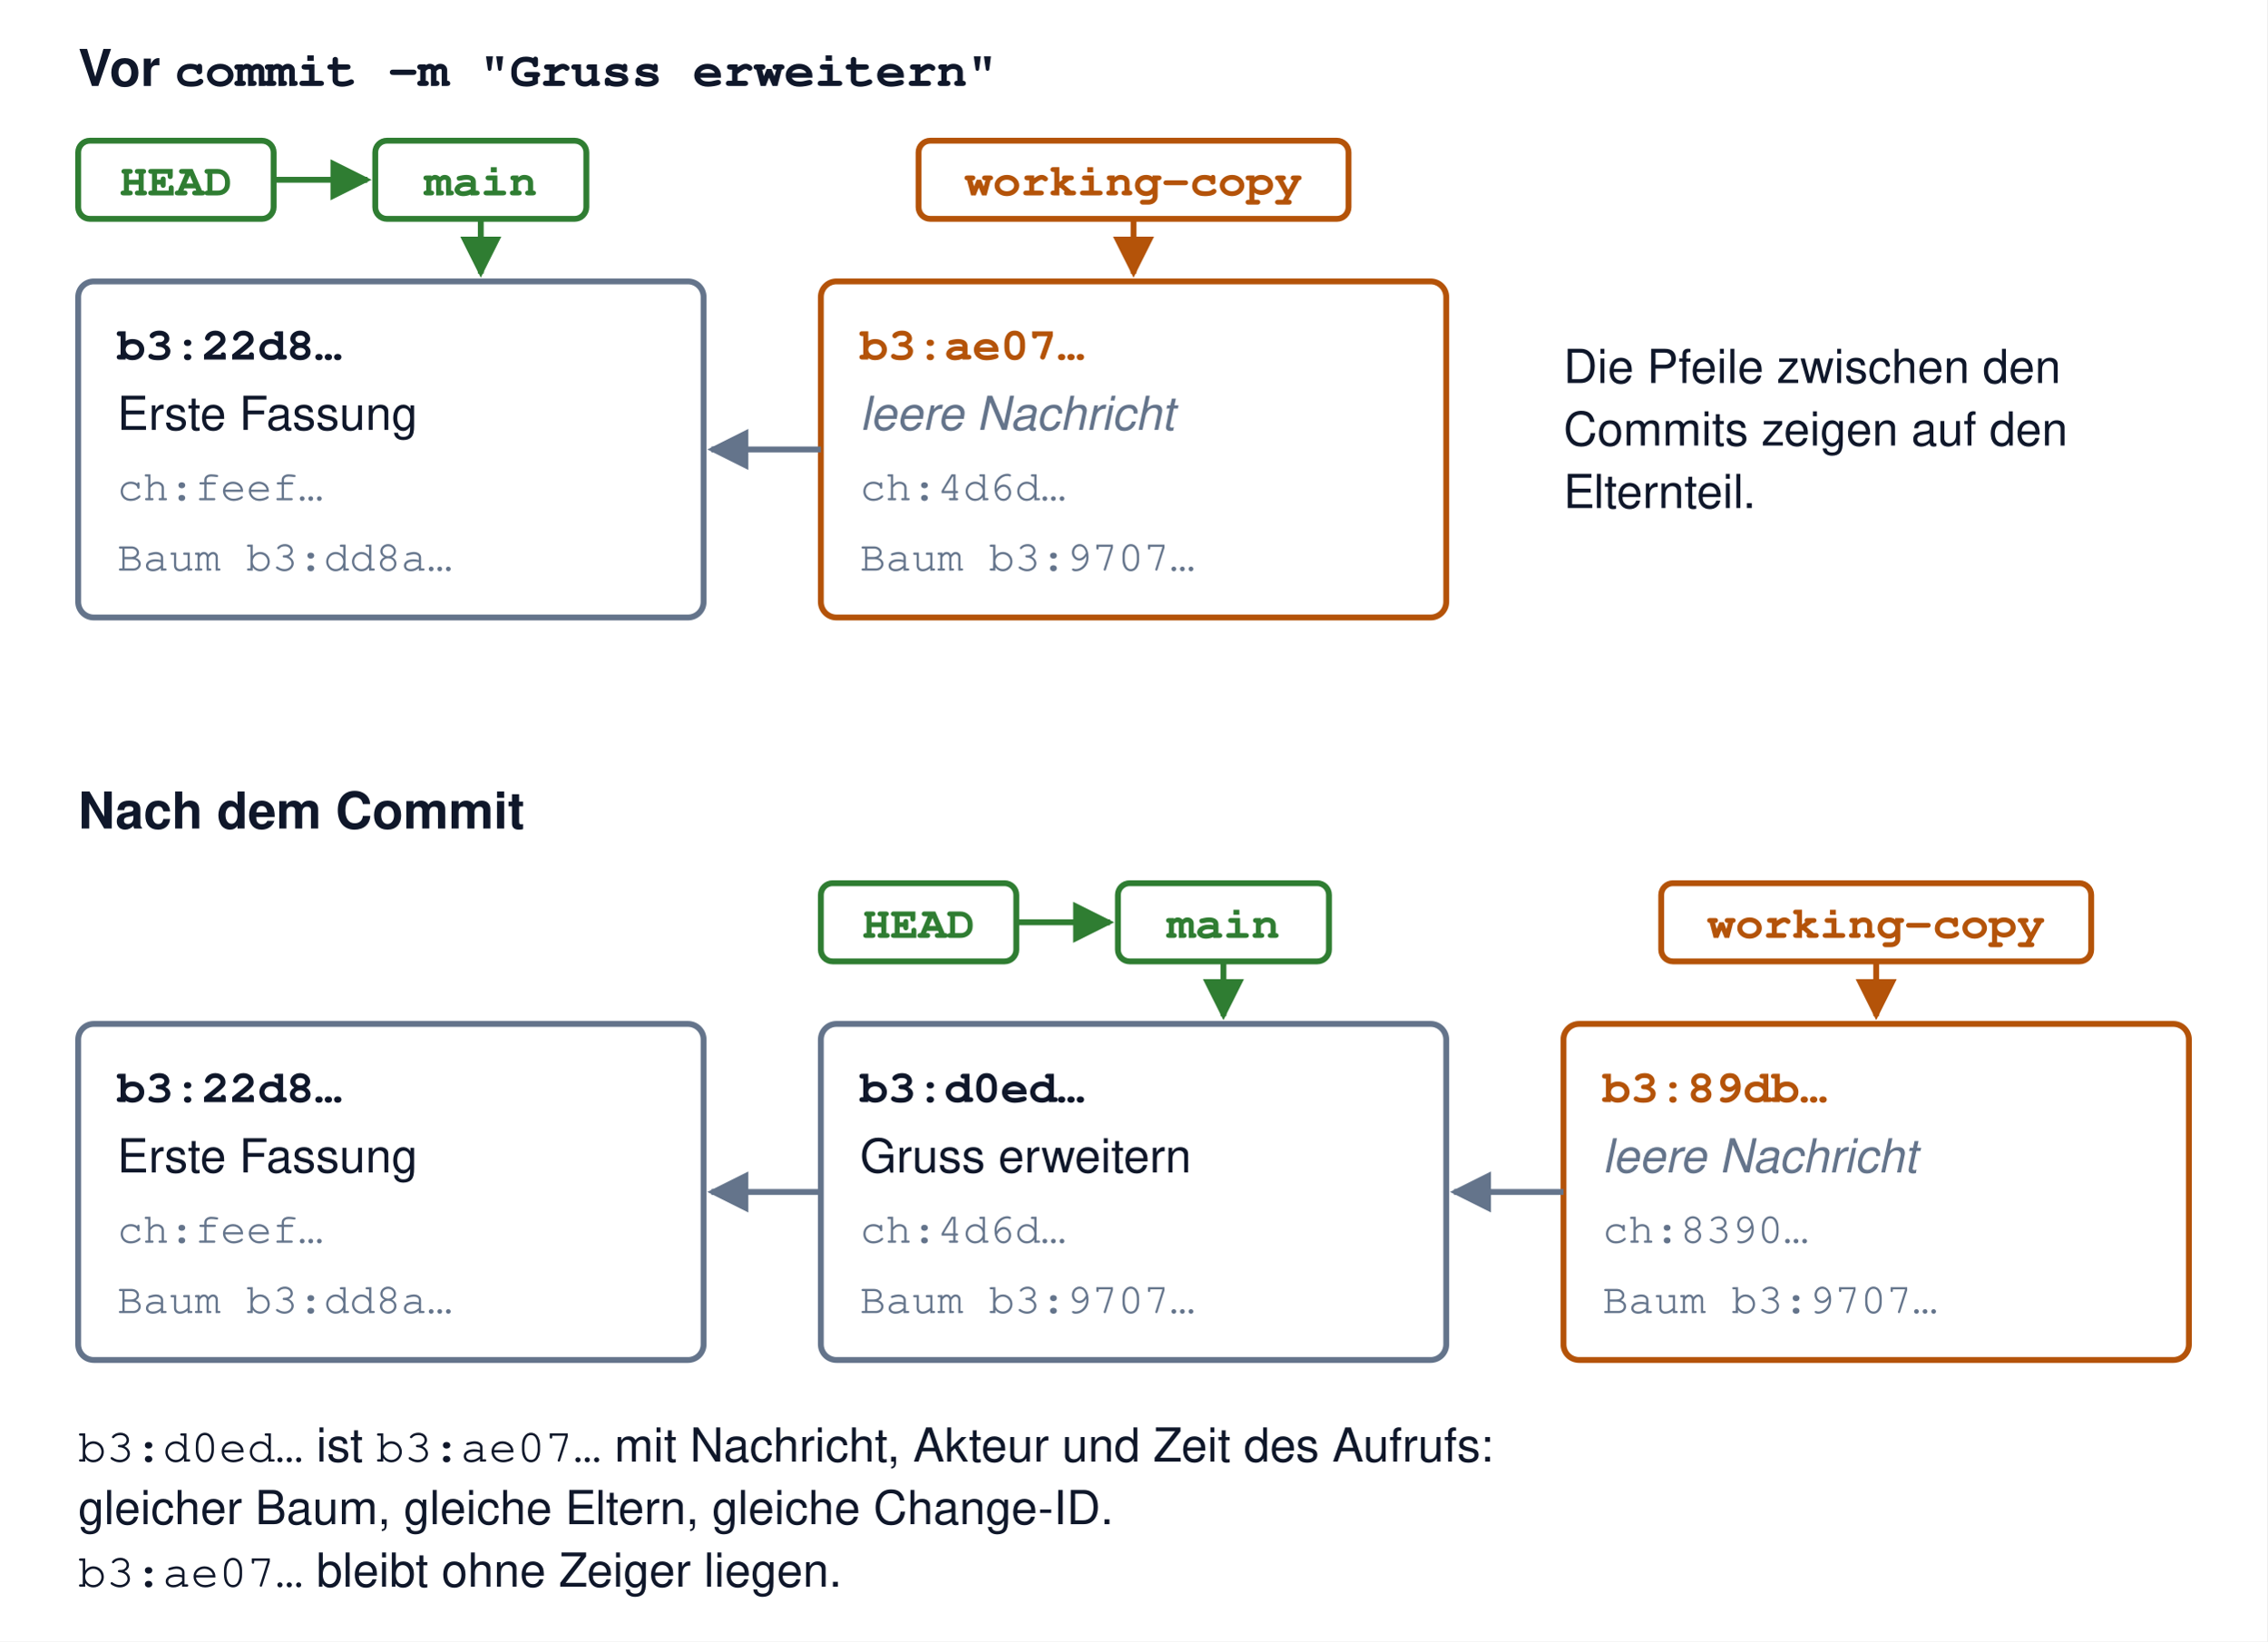
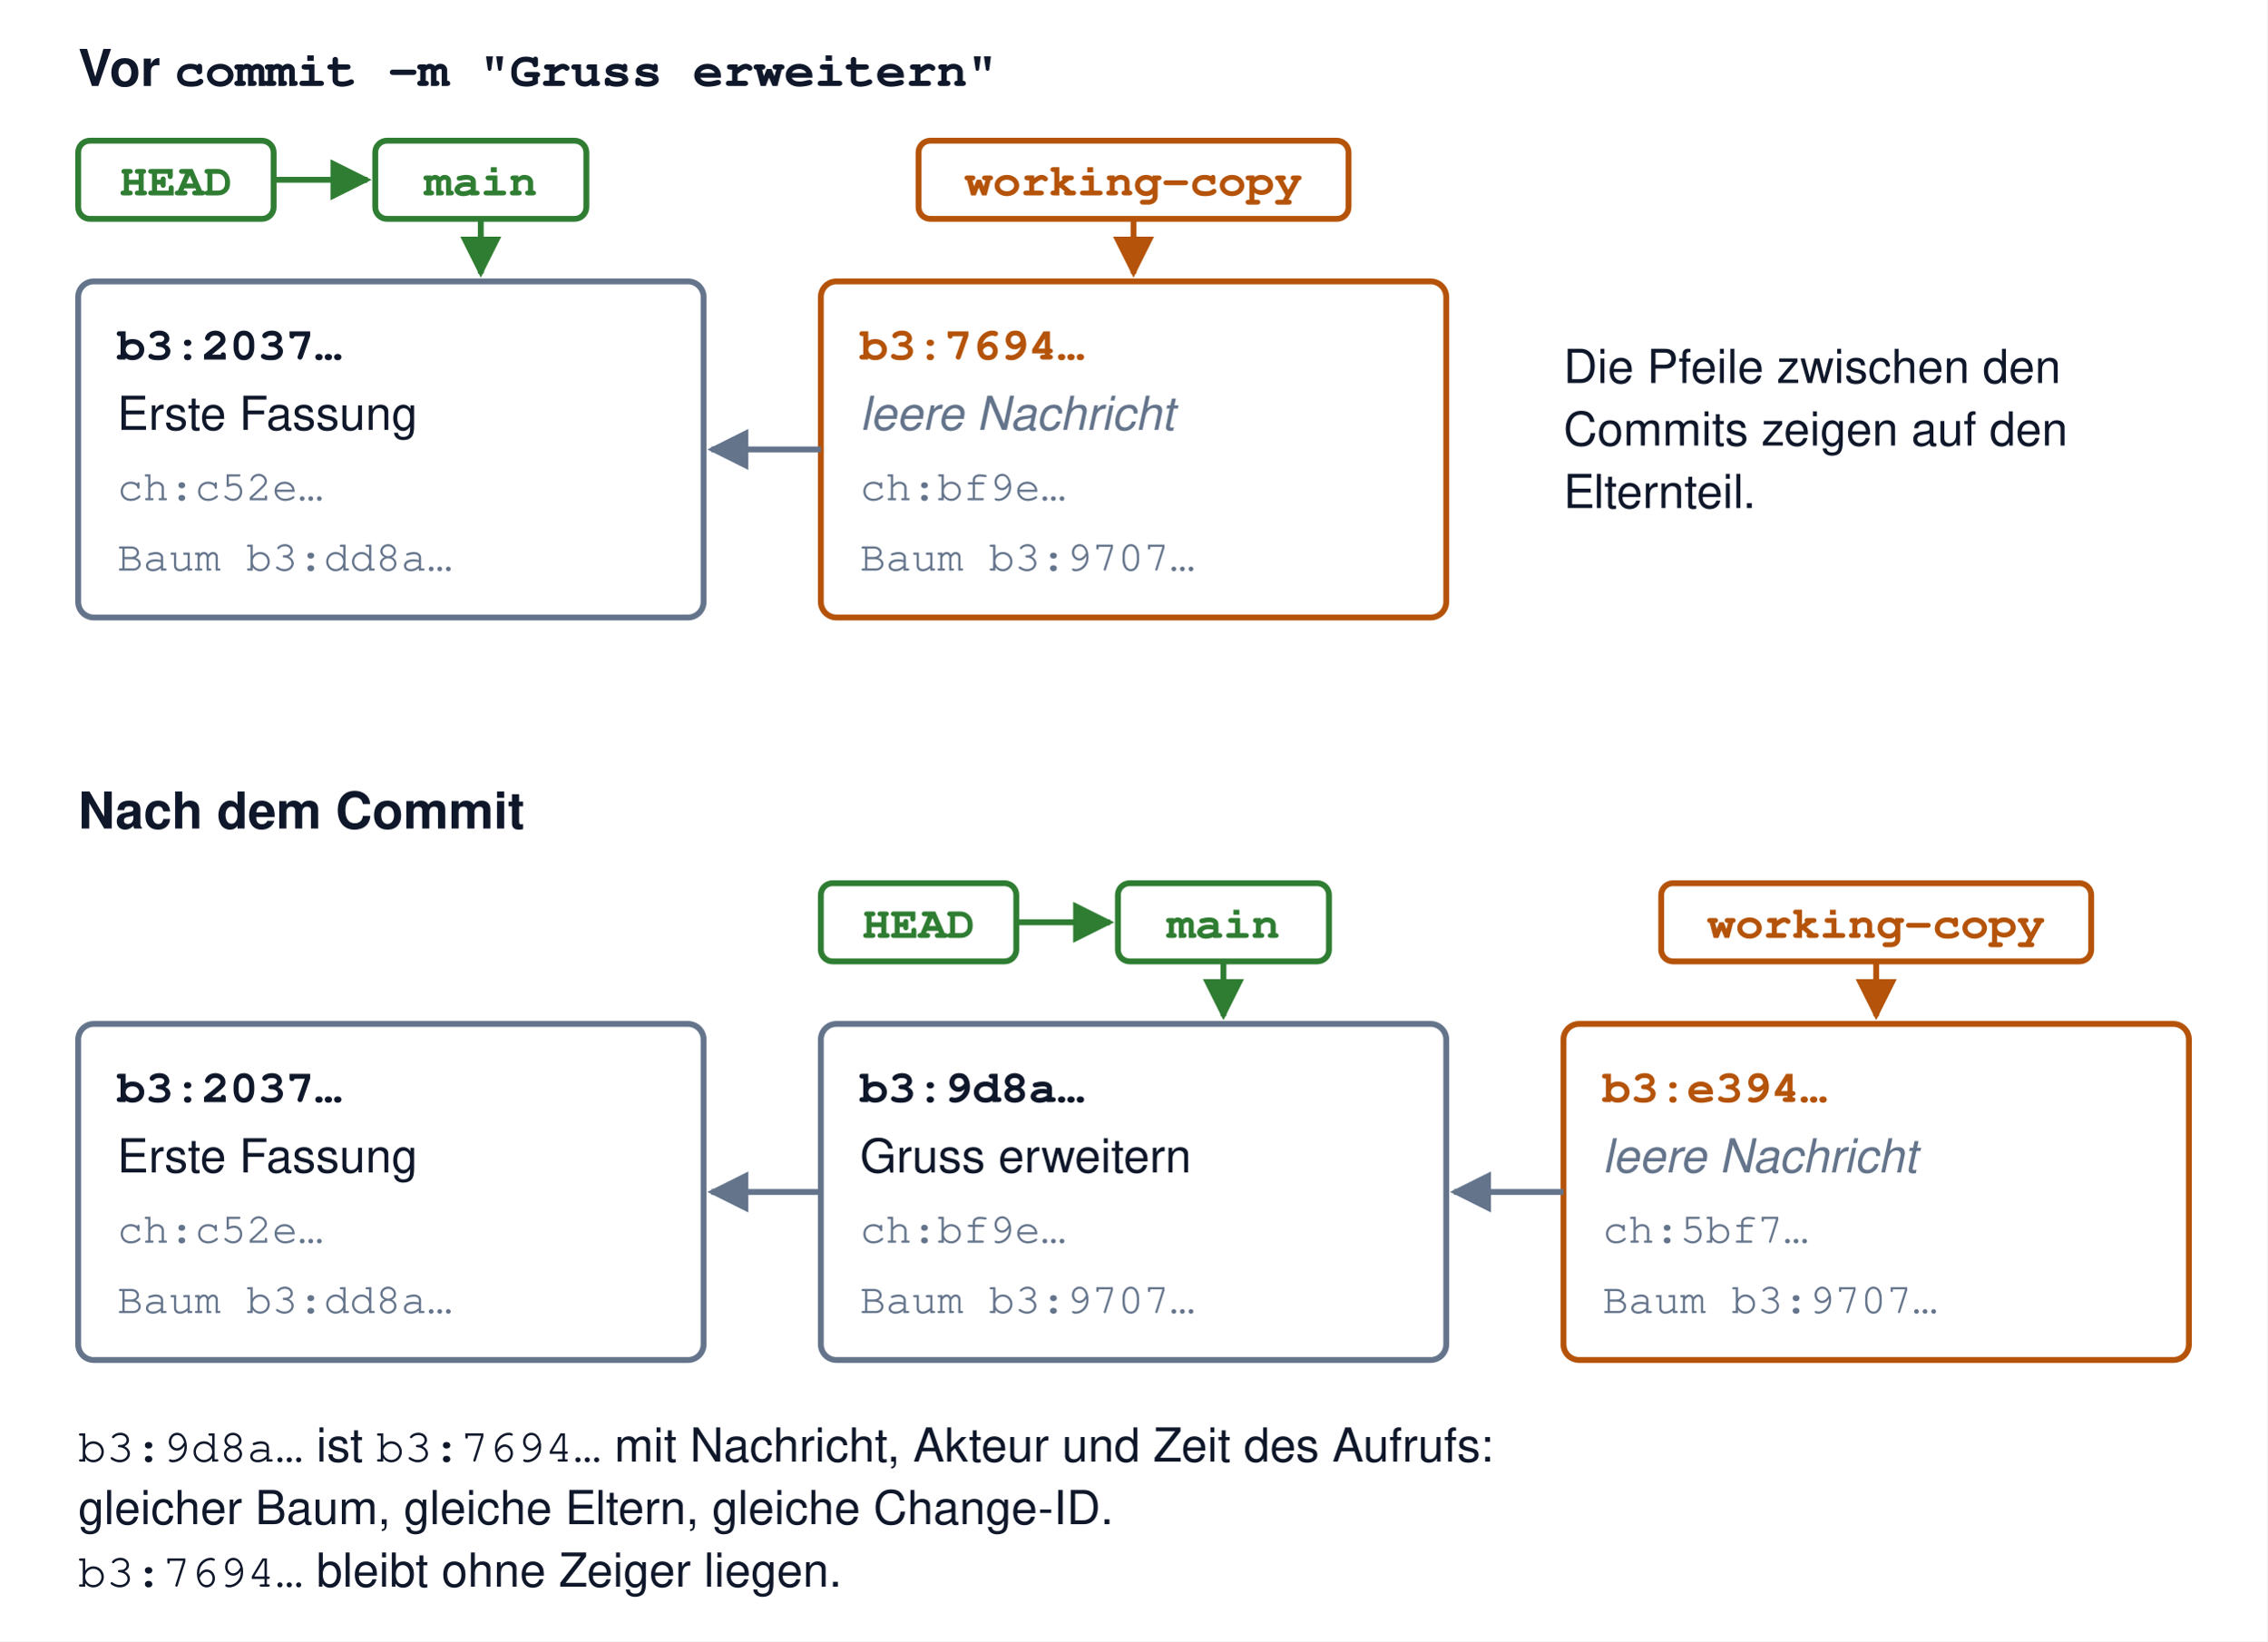
<svg xmlns="http://www.w3.org/2000/svg" viewBox="0 0 580 420" font-family="Helvetica, Arial, sans-serif">
  <defs>
    <marker id="arrow" viewBox="0 0 10 10" refX="9" refY="5" markerWidth="7" markerHeight="7" orient="auto">
      <path d="M0,0 L10,5 L0,10 z" fill="#64748B" />
    </marker>
    <marker id="arrow-green" viewBox="0 0 10 10" refX="9" refY="5" markerWidth="7" markerHeight="7" orient="auto">
      <path d="M0,0 L10,5 L0,10 z" fill="#2F7D32" />
    </marker>
    <marker id="arrow-orange" viewBox="0 0 10 10" refX="9" refY="5" markerWidth="7" markerHeight="7" orient="auto">
      <path d="M0,0 L10,5 L0,10 z" fill="#B45309" />
    </marker>
  </defs>
  <rect x="0" y="0" width="580" height="420" fill="#FFFFFF" />
  <g font-size="13" font-weight="bold" fill="#0F172A">
    <text x="20" y="22">Vor <tspan font-family="Courier, monospace">commit -m "Gruss erweitern"</tspan>
    </text>
    <text x="20" y="212">Nach dem Commit</text>
  </g>
  <g stroke-width="1.5" fill="#FFFFFF">
    <rect x="20" y="72" width="160" height="86" rx="4" stroke="#64748B" />
    <rect x="210" y="72" width="160" height="86" rx="4" stroke="#B45309" />
    <rect x="20" y="262" width="160" height="86" rx="4" stroke="#64748B" />
    <rect x="210" y="262" width="160" height="86" rx="4" stroke="#64748B" />
    <rect x="400" y="262" width="160" height="86" rx="4" stroke="#B45309" />
  </g>
  <g font-family="Courier, monospace" font-size="12" font-weight="bold" fill="#0F172A">
-     <text x="30" y="92">b3:22d8…</text>
-     <text x="220" y="92" fill="#B45309">b3:ae07…</text>
-     <text x="30" y="282">b3:22d8…</text>
-     <text x="220" y="282">b3:d0ed…</text>
-     <text x="410" y="282" fill="#B45309">b3:89db…</text>
+     <text x="30" y="92">b3:2037…</text>
+     <text x="220" y="92" fill="#B45309">b3:7694…</text>
+     <text x="30" y="282">b3:2037…</text>
+     <text x="220" y="282">b3:9d8a…</text>
+     <text x="410" y="282" fill="#B45309">b3:e394…</text>
  </g>
  <g font-size="12" fill="#0F172A">
    <text x="30" y="110">Erste Fassung</text>
    <text x="220" y="110" fill="#64748B" font-style="italic">leere Nachricht</text>
    <text x="30" y="300">Erste Fassung</text>
    <text x="220" y="300">Gruss erweitern</text>
    <text x="410" y="300" fill="#64748B" font-style="italic">leere Nachricht</text>
  </g>
  <g font-family="Courier, monospace" font-size="11" fill="#64748B">
-     <text x="30" y="128">ch:feef…</text>
+     <text x="30" y="128">ch:c52e…</text>
    <text x="30" y="146">Baum b3:dd8a…</text>
-     <text x="220" y="128">ch:4d6d…</text>
+     <text x="220" y="128">ch:bf9e…</text>
    <text x="220" y="146">Baum b3:9707…</text>
-     <text x="30" y="318">ch:feef…</text>
+     <text x="30" y="318">ch:c52e…</text>
    <text x="30" y="336">Baum b3:dd8a…</text>
-     <text x="220" y="318">ch:4d6d…</text>
+     <text x="220" y="318">ch:bf9e…</text>
    <text x="220" y="336">Baum b3:9707…</text>
-     <text x="410" y="318">ch:8390…</text>
+     <text x="410" y="318">ch:5bf7…</text>
    <text x="410" y="336">Baum b3:9707…</text>
  </g>
  <g stroke="#64748B" stroke-width="1.5" marker-end="url(#arrow)">
    <line x1="210" y1="115" x2="182" y2="115" />
    <line x1="210" y1="305" x2="182" y2="305" />
    <line x1="400" y1="305" x2="372" y2="305" />
  </g>
  <g stroke-width="1.5" fill="#FFFFFF">
    <rect x="20" y="36" width="50" height="20" rx="3" stroke="#2F7D32" />
    <rect x="96" y="36" width="54" height="20" rx="3" stroke="#2F7D32" />
    <rect x="235" y="36" width="110" height="20" rx="3" stroke="#B45309" />
    <rect x="210" y="226" width="50" height="20" rx="3" stroke="#2F7D32" />
    <rect x="286" y="226" width="54" height="20" rx="3" stroke="#2F7D32" />
    <rect x="425" y="226" width="110" height="20" rx="3" stroke="#B45309" />
  </g>
  <g font-family="Courier, monospace" font-size="12" font-weight="bold" text-anchor="middle">
    <text x="45" y="50" fill="#2F7D32">HEAD</text>
    <text x="123" y="50" fill="#2F7D32">main</text>
    <text x="290" y="50" fill="#B45309">working-copy</text>
    <text x="235" y="240" fill="#2F7D32">HEAD</text>
    <text x="313" y="240" fill="#2F7D32">main</text>
    <text x="480" y="240" fill="#B45309">working-copy</text>
  </g>
  <g stroke-width="1.5">
    <line x1="70" y1="46" x2="94" y2="46" stroke="#2F7D32" marker-end="url(#arrow-green)" />
    <line x1="123" y1="56" x2="123" y2="70" stroke="#2F7D32" marker-end="url(#arrow-green)" />
    <line x1="290" y1="56" x2="290" y2="70" stroke="#B45309" marker-end="url(#arrow-orange)" />
    <line x1="260" y1="236" x2="284" y2="236" stroke="#2F7D32" marker-end="url(#arrow-green)" />
    <line x1="313" y1="246" x2="313" y2="260" stroke="#2F7D32" marker-end="url(#arrow-green)" />
    <line x1="480" y1="246" x2="480" y2="260" stroke="#B45309" marker-end="url(#arrow-orange)" />
  </g>
  <g font-size="12" fill="#0F172A">
    <text x="400" y="98">Die Pfeile zwischen den</text>
    <text x="400" y="114">Commits zeigen auf den</text>
    <text x="400" y="130">Elternteil.</text>
    <text x="20" y="374">
-       <tspan font-family="Courier, monospace">b3:d0ed…</tspan> ist <tspan font-family="Courier, monospace">b3:ae07…</tspan> mit Nachricht, Akteur und Zeit des Aufrufs:</text>
+       <tspan font-family="Courier, monospace">b3:9d8a…</tspan> ist <tspan font-family="Courier, monospace">b3:7694…</tspan> mit Nachricht, Akteur und Zeit des Aufrufs:</text>
    <text x="20" y="390">gleicher Baum, gleiche Eltern, gleiche Change-ID.</text>
    <text x="20" y="406">
-       <tspan font-family="Courier, monospace">b3:ae07…</tspan> bleibt ohne Zeiger liegen.</text>
+       <tspan font-family="Courier, monospace">b3:7694…</tspan> bleibt ohne Zeiger liegen.</text>
  </g>
</svg>
